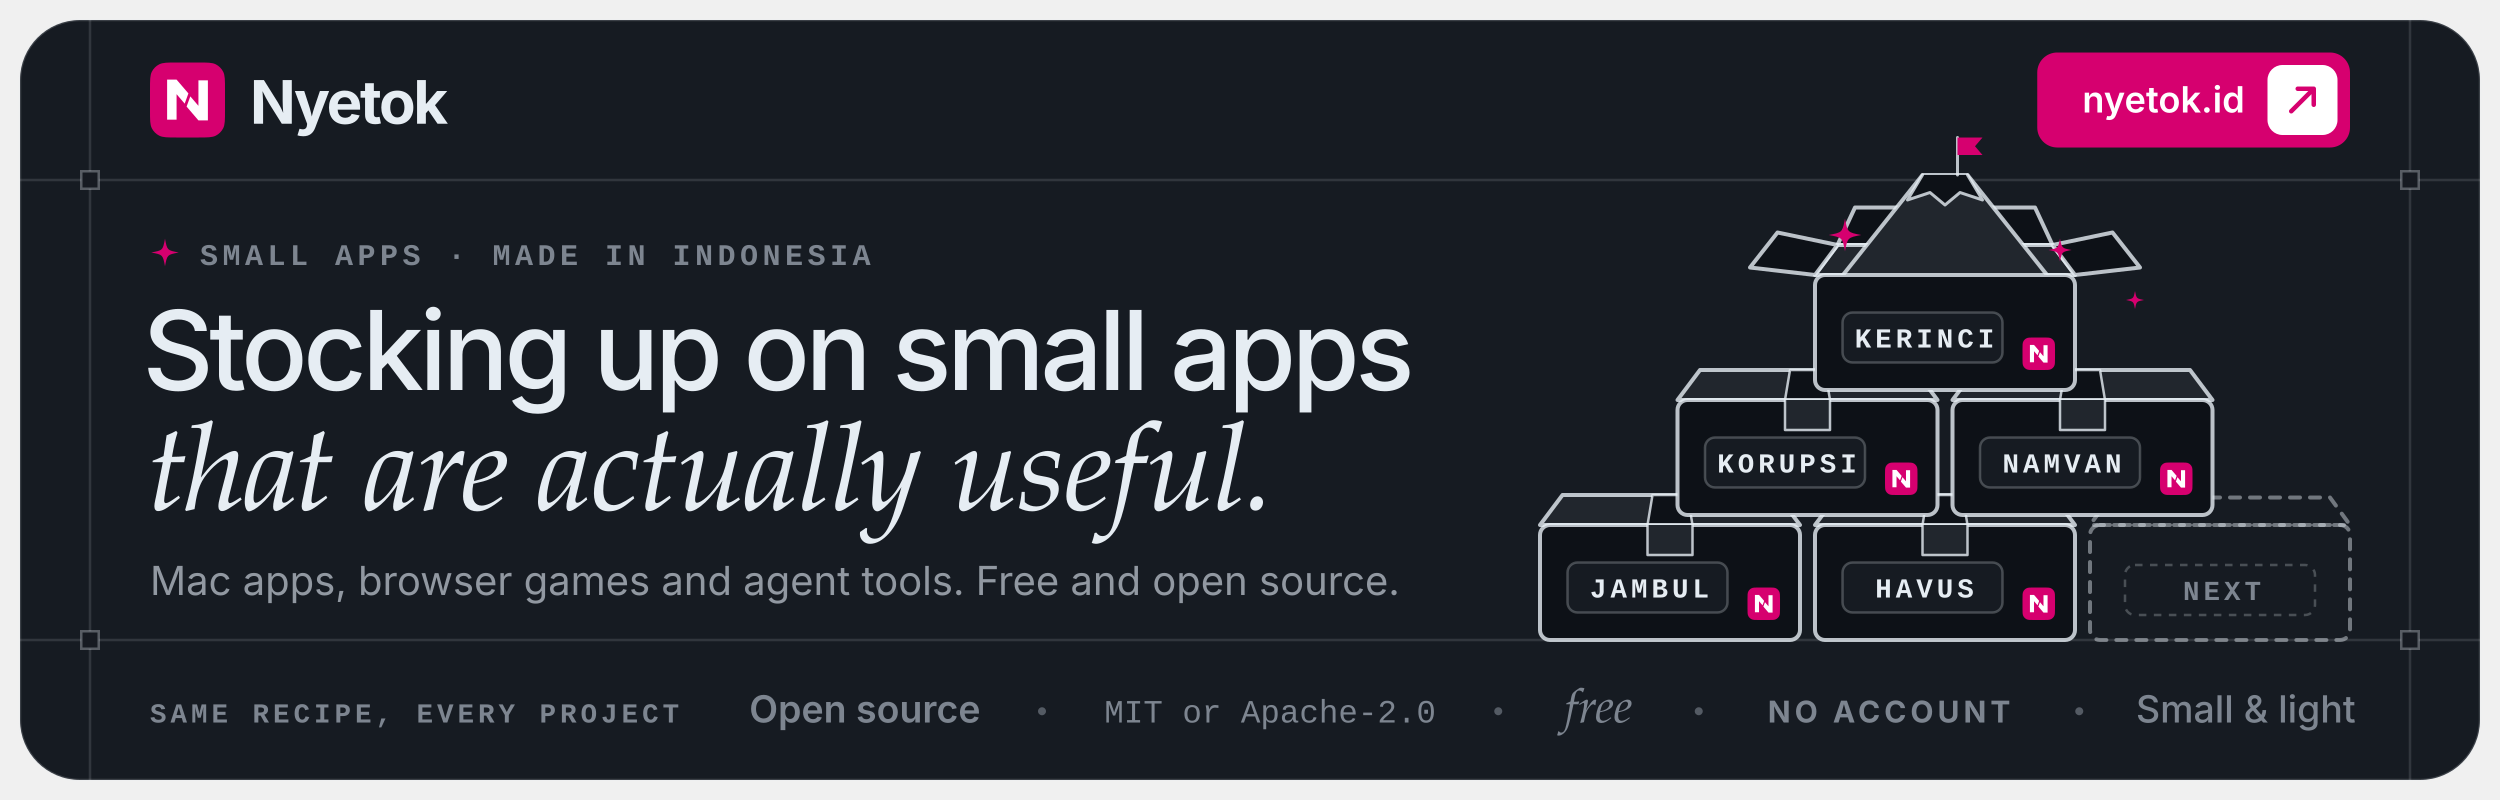
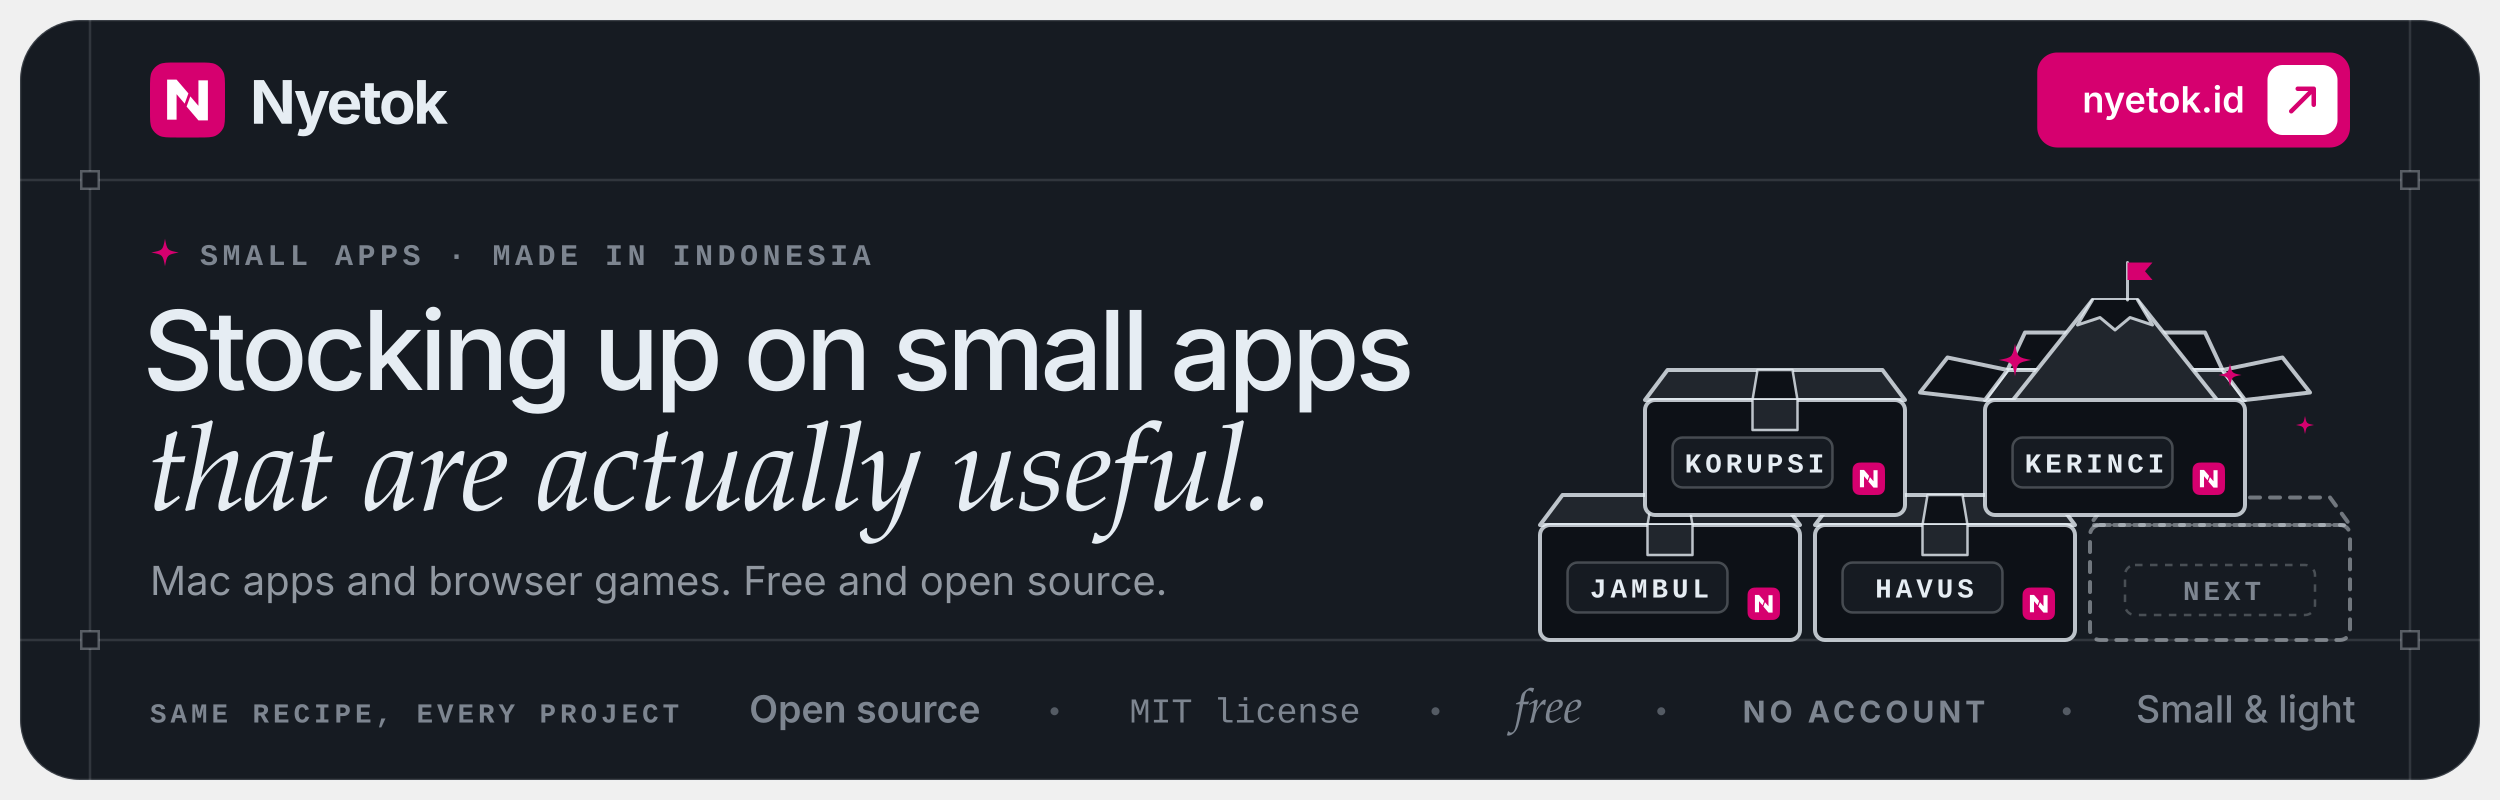
- <svg xmlns="http://www.w3.org/2000/svg" width="1000" height="320" viewBox="0 0 1000 320" role="img" aria-label="Nyetok: stocking up on small apps that are actually useful. Mac apps, browser games and agent tools, free and open source, made in Indonesia. The same recipe in every project: open source under MIT or Apache-2.0, free, no account, small and light. nyetok.id">
+ <svg xmlns="http://www.w3.org/2000/svg" width="1000" height="320" viewBox="0 0 1000 320" role="img" aria-label="Nyetok: stocking up on small apps that are actually useful. Mac apps and browser games, free and open source, made in Indonesia. The same recipe in every project: open source under the MIT license, free, no account, small and light. nyetok.id">
  <style>text{font-family:"Inter",-apple-system,BlinkMacSystemFont,"Segoe UI","Noto Sans",Helvetica,Arial,sans-serif}.mono{font-family:ui-monospace,SFMono-Regular,"SF Mono",Menlo,Consolas,"Liberation Mono",monospace}.serif{font-family:"Instrument Serif","Iowan Old Style","Palatino Linotype",Palatino,Georgia,serif;font-style:italic}.grow{transform-box:fill-box;transform-origin:center}@media (prefers-reduced-motion:reduce){*{animation:none!important}}@keyframes bob{0%,100%{transform:translateY(0)}50%{transform:translateY(-4px)}}.bob{animation:bob 3.6s ease-in-out infinite}@keyframes tw{0%,100%{opacity:.3;transform:scale(.55)}50%{opacity:1;transform:scale(1)}}.tw{animation:tw 2.8s ease-in-out infinite both}</style>
  <defs>
    <clipPath id="c">
      <rect x="8" y="8" width="984" height="304" rx="24" />
    </clipPath>
  </defs>
  <rect x="8" y="8" width="984" height="304" rx="24" fill="#161b22" stroke="#e6edf3" stroke-opacity="0.18" />
  <g clip-path="url(#c)" fill="none" stroke="#e6edf3" stroke-opacity="0.13">
    <path d="M36 8V312" />
    <path d="M964 8V312" />
    <path d="M8 72H992" />
    <path d="M8 256H992" />
  </g>
  <rect x="32.5" y="68.5" width="7" height="7" fill="#161b22" stroke="#e6edf3" stroke-opacity="0.32" />
  <rect x="32.5" y="252.5" width="7" height="7" fill="#161b22" stroke="#e6edf3" stroke-opacity="0.32" />
  <rect x="960.5" y="68.5" width="7" height="7" fill="#161b22" stroke="#e6edf3" stroke-opacity="0.32" />
  <rect x="960.5" y="252.5" width="7" height="7" fill="#161b22" stroke="#e6edf3" stroke-opacity="0.32" />
  <g transform="translate(60 25) scale(0.03641) translate(-100 -100)">
    <path d="M396.64 100h230.72c103.83 0 155.75 0 195.41 20.21a185.4 185.4 0 0 1 81.02 81.02C924 240.89 924 292.81 924 396.64v230.72c0 103.83 0 155.75-20.21 195.41a185.4 185.4 0 0 1-81.02 81.02C783.11 924 731.19 924 627.36 924H396.64c-103.83 0-155.75 0-195.41-20.21a185.4 185.4 0 0 1-81.02-81.02C100 783.11 100 731.19 100 627.36V396.64c0-103.83 0-155.75 20.21-195.41a185.4 185.4 0 0 1 81.02-81.02C240.89 100 292.81 100 396.64 100Z" fill="#d6006f" />
    <path d="M288 728V288h104l129.98 151.64-40.88 112.31L392 448v280ZM736 296v440H632L502.02 584.36l40.88-112.31L632 576V296Z" fill="#fff" />
  </g>
  <text x="100" y="49.5" font-size="24" fill="#e6edf3" font-weight="650" letter-spacing="-0.96">Nyetok</text>
  <rect x="814.9" y="21" width="125.1" height="38" rx="8" fill="#d6006f" />
  <text x="832.909" y="45" font-size="14.5" fill="#fff" font-weight="600">nyetok.id</text>
  <rect x="907.0" y="26" width="28" height="28" rx="6" fill="#fff" />
  <path d="M916.5 44.5L925.5 35.5M919.1 35.5H925.5V41.9" fill="none" stroke="#d6006f" stroke-width="1.8" stroke-linecap="round" stroke-linejoin="round" />
  <path d="M66 95.5C66.88 100.12 66.88 100.12 71.5 101C66.88 101.88 66.88 101.88 66 106.5C65.12 101.88 65.12 101.88 60.5 101C65.12 100.12 65.12 100.12 66 95.5Z" fill="#d6006f" />
  <text x="80" y="106" font-size="12" fill="#7d8590" class="mono" font-weight="600" letter-spacing="1.8">SMALL APPS · MADE IN INDONESIA</text>
  <text x="57" y="156" font-size="44" fill="#e6edf3" font-weight="500" letter-spacing="-1.76">Stocking up on small apps</text>
  <text x="59" y="204" font-size="49" fill="#e6edf3" class="serif" letter-spacing="-0.4">that are actually useful.</text>
-   <text x="60" y="238" font-size="16" fill="#9198a1">Mac apps, browser games and agent tools. Free and open source.</text>
+   <text x="60" y="238" font-size="16" fill="#9198a1">Mac apps and browser games. Free and open source.</text>
  <text x="60" y="289" font-size="11" fill="#7d8590" class="mono" font-weight="600" letter-spacing="1.6">SAME RECIPE, EVERY PROJECT</text>
  <text x="345.943" y="289" font-size="15" fill="#7d8590" font-weight="600" text-anchor="middle">Open source</text>
-   <circle cx="416.8" cy="284.5" r="1.6" fill="#7d8590" fill-opacity=".6" />
-   <text x="508.048" y="289" font-size="13" fill="#7d8590" class="mono" text-anchor="middle">MIT or Apache-2.0</text>
-   <circle cx="599.3" cy="284.5" r="1.6" fill="#7d8590" fill-opacity=".6" />
-   <text x="639.41" y="289" font-size="19" fill="#7d8590" class="serif" text-anchor="middle">free</text>
-   <circle cx="679.5" cy="284.5" r="1.6" fill="#7d8590" fill-opacity=".6" />
-   <text x="755.628" y="289" font-size="12" fill="#7d8590" font-weight="700" letter-spacing="1.6" text-anchor="middle">NO ACCOUNT</text>
-   <circle cx="831.7" cy="284.5" r="1.6" fill="#7d8590" fill-opacity=".6" />
+   <circle cx="421.8" cy="284.5" r="1.6" fill="#7d8590" fill-opacity=".6" />
+   <text x="497.998" y="289" font-size="14" fill="#7d8590" class="mono" text-anchor="middle">MIT license</text>
+   <circle cx="574.2" cy="284.5" r="1.6" fill="#7d8590" fill-opacity=".6" />
+   <text x="619.31" y="289" font-size="19" fill="#7d8590" class="serif" text-anchor="middle">free</text>
+   <circle cx="664.5" cy="284.5" r="1.6" fill="#7d8590" fill-opacity=".6" />
+   <text x="745.578" y="289" font-size="12" fill="#7d8590" font-weight="700" letter-spacing="1.6" text-anchor="middle">NO ACCOUNT</text>
+   <circle cx="826.7" cy="284.5" r="1.6" fill="#7d8590" fill-opacity=".6" />
  <text x="898.322" y="289" font-size="15" fill="#7d8590" font-weight="500" text-anchor="middle">Small &amp; light</text>
  <path d="M625 198H711L720 210H616Z" fill="#21262d" stroke="#e6edf3" stroke-opacity="0.80" stroke-width="1.6" stroke-linejoin="round" stroke-linecap="round" />
  <path d="M661 198H675L677 210H659Z" fill="#0d1117" stroke="#e6edf3" stroke-opacity="0.80" stroke-width="1" stroke-linejoin="round" stroke-linecap="round" />
  <rect x="616" y="210" width="104" height="46" rx="4" fill="#0d1117" stroke="#e6edf3" stroke-opacity="0.80" stroke-width="1.6" stroke-linejoin="round" stroke-linecap="round" />
  <path d="M659 210V222H677V210" fill="#21262d" stroke="#e6edf3" stroke-opacity="0.80" stroke-width="1" stroke-linejoin="round" stroke-linecap="round" />
  <rect x="627" y="225" width="64" height="20" rx="4" fill="#161b22" stroke="#e6edf3" stroke-opacity="0.25" />
  <text x="659.8" y="239" font-size="11" fill="#e6edf3" class="mono" font-weight="700" letter-spacing="1.6" text-anchor="middle">JAMBUL</text>
  <g transform="translate(699 235) scale(0.01578) translate(-100 -100)">
    <path d="M396.64 100h230.72c103.83 0 155.75 0 195.41 20.21a185.4 185.4 0 0 1 81.02 81.02C924 240.89 924 292.81 924 396.64v230.72c0 103.83 0 155.75-20.21 195.41a185.4 185.4 0 0 1-81.02 81.02C783.11 924 731.19 924 627.36 924H396.64c-103.83 0-155.75 0-195.41-20.21a185.4 185.4 0 0 1-81.02-81.02C100 783.11 100 731.19 100 627.36V396.64c0-103.83 0-155.75 20.21-195.41a185.4 185.4 0 0 1 81.02-81.02C240.89 100 292.81 100 396.64 100Z" fill="#d6006f" />
    <path d="M288 728V288h104l129.98 151.64-40.88 112.31L392 448v280ZM736 296v440H632L502.02 584.36l40.88-112.31L632 576V296Z" fill="#fff" />
  </g>
  <path d="M735 198H821L830 210H726Z" fill="#21262d" stroke="#e6edf3" stroke-opacity="0.80" stroke-width="1.6" stroke-linejoin="round" stroke-linecap="round" />
  <path d="M771 198H785L787 210H769Z" fill="#0d1117" stroke="#e6edf3" stroke-opacity="0.80" stroke-width="1" stroke-linejoin="round" stroke-linecap="round" />
  <rect x="726" y="210" width="104" height="46" rx="4" fill="#0d1117" stroke="#e6edf3" stroke-opacity="0.80" stroke-width="1.6" stroke-linejoin="round" stroke-linecap="round" />
  <path d="M769 210V222H787V210" fill="#21262d" stroke="#e6edf3" stroke-opacity="0.80" stroke-width="1" stroke-linejoin="round" stroke-linecap="round" />
  <rect x="737" y="225" width="64" height="20" rx="4" fill="#161b22" stroke="#e6edf3" stroke-opacity="0.25" />
  <text x="769.8" y="239" font-size="11" fill="#e6edf3" class="mono" font-weight="700" letter-spacing="1.6" text-anchor="middle">HAVUS</text>
  <g transform="translate(809 235) scale(0.01578) translate(-100 -100)">
    <path d="M396.64 100h230.72c103.83 0 155.75 0 195.41 20.21a185.4 185.4 0 0 1 81.02 81.02C924 240.89 924 292.81 924 396.64v230.72c0 103.83 0 155.75-20.21 195.41a185.4 185.4 0 0 1-81.02 81.02C783.11 924 731.19 924 627.36 924H396.64c-103.83 0-155.75 0-195.41-20.21a185.4 185.4 0 0 1-81.02-81.02C100 783.11 100 731.19 100 627.36V396.64c0-103.83 0-155.75 20.21-195.41a185.4 185.4 0 0 1 81.02-81.02C240.89 100 292.81 100 396.64 100Z" fill="#d6006f" />
    <path d="M288 728V288h104l129.98 151.64-40.88 112.31L392 448v280ZM736 296v440H632L502.02 584.36l40.88-112.31L632 576V296Z" fill="#fff" />
  </g>
  <path d="M844 199H932L940 210H836Z" fill="none" stroke="#e6edf3" stroke-opacity="0.44" stroke-width="1.6" stroke-linejoin="round" stroke-linecap="round" stroke-dasharray="4 4" />
  <rect x="836" y="210" width="104" height="46" rx="4" fill="none" stroke="#e6edf3" stroke-opacity="0.44" stroke-width="1.6" stroke-linejoin="round" stroke-linecap="round" stroke-dasharray="4 4" />
  <rect x="850" y="226" width="76" height="20" rx="4" fill="#161b22" stroke="#e6edf3" stroke-opacity="0.25" stroke-dasharray="3 3" />
  <text x="888.8" y="240" font-size="11" fill="#7d8590" class="mono" font-weight="700" letter-spacing="1.6" text-anchor="middle">NEXT</text>
-   <path d="M680 148H766L775 160H671Z" fill="#21262d" stroke="#e6edf3" stroke-opacity="0.80" stroke-width="1.6" stroke-linejoin="round" stroke-linecap="round" />
-   <path d="M716 148H730L732 160H714Z" fill="#0d1117" stroke="#e6edf3" stroke-opacity="0.80" stroke-width="1" stroke-linejoin="round" stroke-linecap="round" />
-   <rect x="671" y="160" width="104" height="46" rx="4" fill="#0d1117" stroke="#e6edf3" stroke-opacity="0.80" stroke-width="1.6" stroke-linejoin="round" stroke-linecap="round" />
-   <path d="M714 160V172H732V160" fill="#21262d" stroke="#e6edf3" stroke-opacity="0.80" stroke-width="1" stroke-linejoin="round" stroke-linecap="round" />
-   <rect x="682" y="175" width="64" height="20" rx="4" fill="#161b22" stroke="#e6edf3" stroke-opacity="0.25" />
-   <text x="714.8" y="189" font-size="11" fill="#e6edf3" class="mono" font-weight="700" letter-spacing="1.6" text-anchor="middle">KORUPSI</text>
-   <g transform="translate(754 185) scale(0.01578) translate(-100 -100)">
+   <path d="M667 148H753L762 160H658Z" fill="#21262d" stroke="#e6edf3" stroke-opacity="0.80" stroke-width="1.6" stroke-linejoin="round" stroke-linecap="round" />
+   <path d="M703 148H717L719 160H701Z" fill="#0d1117" stroke="#e6edf3" stroke-opacity="0.80" stroke-width="1" stroke-linejoin="round" stroke-linecap="round" />
+   <rect x="658" y="160" width="104" height="46" rx="4" fill="#0d1117" stroke="#e6edf3" stroke-opacity="0.80" stroke-width="1.6" stroke-linejoin="round" stroke-linecap="round" />
+   <path d="M701 160V172H719V160" fill="#21262d" stroke="#e6edf3" stroke-opacity="0.80" stroke-width="1" stroke-linejoin="round" stroke-linecap="round" />
+   <rect x="669" y="175" width="64" height="20" rx="4" fill="#161b22" stroke="#e6edf3" stroke-opacity="0.25" />
+   <text x="701.8" y="189" font-size="11" fill="#e6edf3" class="mono" font-weight="700" letter-spacing="1.6" text-anchor="middle">KORUPSI</text>
+   <g transform="translate(741 185) scale(0.01578) translate(-100 -100)">
    <path d="M396.64 100h230.72c103.83 0 155.75 0 195.41 20.21a185.4 185.4 0 0 1 81.02 81.02C924 240.89 924 292.81 924 396.64v230.72c0 103.83 0 155.75-20.21 195.41a185.4 185.4 0 0 1-81.02 81.02C783.11 924 731.19 924 627.36 924H396.64c-103.83 0-155.75 0-195.41-20.21a185.4 185.4 0 0 1-81.02-81.02C100 783.11 100 731.19 100 627.36V396.64c0-103.83 0-155.75 20.21-195.41a185.4 185.4 0 0 1 81.02-81.02C240.89 100 292.81 100 396.64 100Z" fill="#d6006f" />
    <path d="M288 728V288h104l129.98 151.64-40.88 112.31L392 448v280ZM736 296v440H632L502.02 584.36l40.88-112.31L632 576V296Z" fill="#fff" />
  </g>
-   <path d="M790 148H876L885 160H781Z" fill="#21262d" stroke="#e6edf3" stroke-opacity="0.80" stroke-width="1.6" stroke-linejoin="round" stroke-linecap="round" />
-   <path d="M826 148H840L842 160H824Z" fill="#0d1117" stroke="#e6edf3" stroke-opacity="0.80" stroke-width="1" stroke-linejoin="round" stroke-linecap="round" />
-   <rect x="781" y="160" width="104" height="46" rx="4" fill="#0d1117" stroke="#e6edf3" stroke-opacity="0.80" stroke-width="1.6" stroke-linejoin="round" stroke-linecap="round" />
-   <path d="M824 160V172H842V160" fill="#21262d" stroke="#e6edf3" stroke-opacity="0.80" stroke-width="1" stroke-linejoin="round" stroke-linecap="round" />
-   <rect x="792" y="175" width="64" height="20" rx="4" fill="#161b22" stroke="#e6edf3" stroke-opacity="0.25" />
-   <text x="824.8" y="189" font-size="11" fill="#e6edf3" class="mono" font-weight="700" letter-spacing="1.6" text-anchor="middle">NAMVAN</text>
-   <g transform="translate(864 185) scale(0.01578) translate(-100 -100)">
+   <path d="M803 148H889L882 133H810Z" fill="#0d1117" stroke="#e6edf3" stroke-opacity="0.80" stroke-width="1.6" stroke-linejoin="round" stroke-linecap="round" />
+   <path d="M803 148H889L898 160H794Z" fill="#21262d" stroke="#e6edf3" stroke-opacity="0.80" stroke-width="1.6" stroke-linejoin="round" stroke-linecap="round" />
+   <g class="bob">
+     <path d="M802 164L837 120H855L890 164Z" fill="#21262d" stroke="#e6edf3" stroke-opacity="0.80" stroke-width="1.6" stroke-linejoin="round" stroke-linecap="round" />
+     <path d="M837 120L831 130L840 127L846 132L852 127L861 130L855 120" fill="#0d1117" stroke="#e6edf3" stroke-opacity="0.80" stroke-width="1.2" stroke-linejoin="round" stroke-linecap="round" />
+     <path d="M851 120V105" fill="none" stroke="#e6edf3" stroke-opacity="0.80" stroke-width="1.2" stroke-linejoin="round" stroke-linecap="round" />
+     <path d="M851 105h10l-3 3.5 3 3.5h-10Z" fill="#d6006f" />
+   </g>
+   <path d="M794 160L803 148L779 143L768 157Z" fill="#0d1117" stroke="#e6edf3" stroke-opacity="0.80" stroke-width="1.6" stroke-linejoin="round" stroke-linecap="round" />
+   <path d="M898 160L889 148L913 143L924 157Z" fill="#0d1117" stroke="#e6edf3" stroke-opacity="0.80" stroke-width="1.6" stroke-linejoin="round" stroke-linecap="round" />
+   <rect x="794" y="160" width="104" height="46" rx="4" fill="#0d1117" stroke="#e6edf3" stroke-opacity="0.80" stroke-width="1.6" stroke-linejoin="round" stroke-linecap="round" />
+   <rect x="805" y="175" width="64" height="20" rx="4" fill="#161b22" stroke="#e6edf3" stroke-opacity="0.25" />
+   <text x="837.8" y="189" font-size="11" fill="#e6edf3" class="mono" font-weight="700" letter-spacing="1.6" text-anchor="middle">KERINCI</text>
+   <g transform="translate(877 185) scale(0.01578) translate(-100 -100)">
    <path d="M396.64 100h230.72c103.83 0 155.75 0 195.41 20.21a185.4 185.4 0 0 1 81.02 81.02C924 240.89 924 292.81 924 396.64v230.72c0 103.83 0 155.75-20.21 195.41a185.4 185.4 0 0 1-81.02 81.02C783.11 924 731.19 924 627.36 924H396.64c-103.83 0-155.75 0-195.41-20.21a185.4 185.4 0 0 1-81.02-81.02C100 783.11 100 731.19 100 627.36V396.64c0-103.83 0-155.75 20.21-195.41a185.4 185.4 0 0 1 81.02-81.02C240.89 100 292.81 100 396.64 100Z" fill="#d6006f" />
    <path d="M288 728V288h104l129.98 151.64-40.88 112.31L392 448v280ZM736 296v440H632L502.02 584.36l40.88-112.31L632 576V296Z" fill="#fff" />
  </g>
-   <path d="M735 98H821L814 83H742Z" fill="#0d1117" stroke="#e6edf3" stroke-opacity="0.80" stroke-width="1.6" stroke-linejoin="round" stroke-linecap="round" />
-   <path d="M735 98H821L830 110H726Z" fill="#21262d" stroke="#e6edf3" stroke-opacity="0.80" stroke-width="1.6" stroke-linejoin="round" stroke-linecap="round" />
-   <g class="bob">
-     <path d="M734 114L769 70H787L822 114Z" fill="#21262d" stroke="#e6edf3" stroke-opacity="0.80" stroke-width="1.6" stroke-linejoin="round" stroke-linecap="round" />
-     <path d="M769 70L763 80L772 77L778 82L784 77L793 80L787 70" fill="#0d1117" stroke="#e6edf3" stroke-opacity="0.80" stroke-width="1.2" stroke-linejoin="round" stroke-linecap="round" />
-     <path d="M783 70V55" fill="none" stroke="#e6edf3" stroke-opacity="0.80" stroke-width="1.2" stroke-linejoin="round" stroke-linecap="round" />
-     <path d="M783 55h10l-3 3.5 3 3.5h-10Z" fill="#d6006f" />
-   </g>
-   <path d="M726 110L735 98L711 93L700 107Z" fill="#0d1117" stroke="#e6edf3" stroke-opacity="0.80" stroke-width="1.6" stroke-linejoin="round" stroke-linecap="round" />
-   <path d="M830 110L821 98L845 93L856 107Z" fill="#0d1117" stroke="#e6edf3" stroke-opacity="0.80" stroke-width="1.6" stroke-linejoin="round" stroke-linecap="round" />
-   <rect x="726" y="110" width="104" height="46" rx="4" fill="#0d1117" stroke="#e6edf3" stroke-opacity="0.80" stroke-width="1.6" stroke-linejoin="round" stroke-linecap="round" />
-   <rect x="737" y="125" width="64" height="20" rx="4" fill="#161b22" stroke="#e6edf3" stroke-opacity="0.25" />
-   <text x="769.8" y="139" font-size="11" fill="#e6edf3" class="mono" font-weight="700" letter-spacing="1.6" text-anchor="middle">KERINCI</text>
-   <g transform="translate(809 135) scale(0.01578) translate(-100 -100)">
-     <path d="M396.64 100h230.72c103.83 0 155.75 0 195.41 20.21a185.4 185.4 0 0 1 81.02 81.02C924 240.89 924 292.81 924 396.64v230.72c0 103.83 0 155.75-20.21 195.41a185.4 185.4 0 0 1-81.02 81.02C783.11 924 731.19 924 627.36 924H396.64c-103.83 0-155.75 0-195.41-20.21a185.4 185.4 0 0 1-81.02-81.02C100 783.11 100 731.19 100 627.36V396.64c0-103.83 0-155.75 20.21-195.41a185.4 185.4 0 0 1 81.02-81.02C240.89 100 292.81 100 396.64 100Z" fill="#d6006f" />
-     <path d="M288 728V288h104l129.98 151.64-40.88 112.31L392 448v280ZM736 296v440H632L502.02 584.36l40.88-112.31L632 576V296Z" fill="#fff" />
-   </g>
-   <path d="M738 87.5C739.04 92.96 739.04 92.96 744.5 94C739.04 95.04 739.04 95.04 738 100.5C736.96 95.04 736.96 95.04 731.5 94C736.96 92.96 736.96 92.96 738 87.5Z" fill="#d6006f" class="grow tw" style="animation-delay:0s" />
-   <path d="M824 95.4C824.736 99.264 824.736 99.264 828.6 100C824.736 100.736 824.736 100.736 824 104.6C823.264 100.736 823.264 100.736 819.4 100C823.264 99.264 823.264 99.264 824 95.4Z" fill="#d6006f" class="grow tw" style="animation-delay:0.8s" />
-   <path d="M854 116.4C854.576 119.424 854.576 119.424 857.6 120C854.576 120.576 854.576 120.576 854 123.6C853.424 120.576 853.424 120.576 850.4 120C853.424 119.424 853.424 119.424 854 116.4Z" fill="#d6006f" class="grow tw" style="animation-delay:1.5s" />
+   <path d="M806 137.5C807.04 142.96 807.04 142.96 812.5 144C807.04 145.04 807.04 145.04 806 150.5C804.96 145.04 804.96 145.04 799.5 144C804.96 142.96 804.96 142.96 806 137.5Z" fill="#d6006f" class="grow tw" style="animation-delay:0s" />
+   <path d="M892 145.4C892.736 149.264 892.736 149.264 896.6 150C892.736 150.736 892.736 150.736 892 154.6C891.264 150.736 891.264 150.736 887.4 150C891.264 149.264 891.264 149.264 892 145.4Z" fill="#d6006f" class="grow tw" style="animation-delay:0.8s" />
+   <path d="M922 166.4C922.576 169.424 922.576 169.424 925.6 170C922.576 170.576 922.576 170.576 922 173.6C921.424 170.576 921.424 170.576 918.4 170C921.424 169.424 921.424 169.424 922 166.4Z" fill="#d6006f" class="grow tw" style="animation-delay:1.5s" />
</svg>
